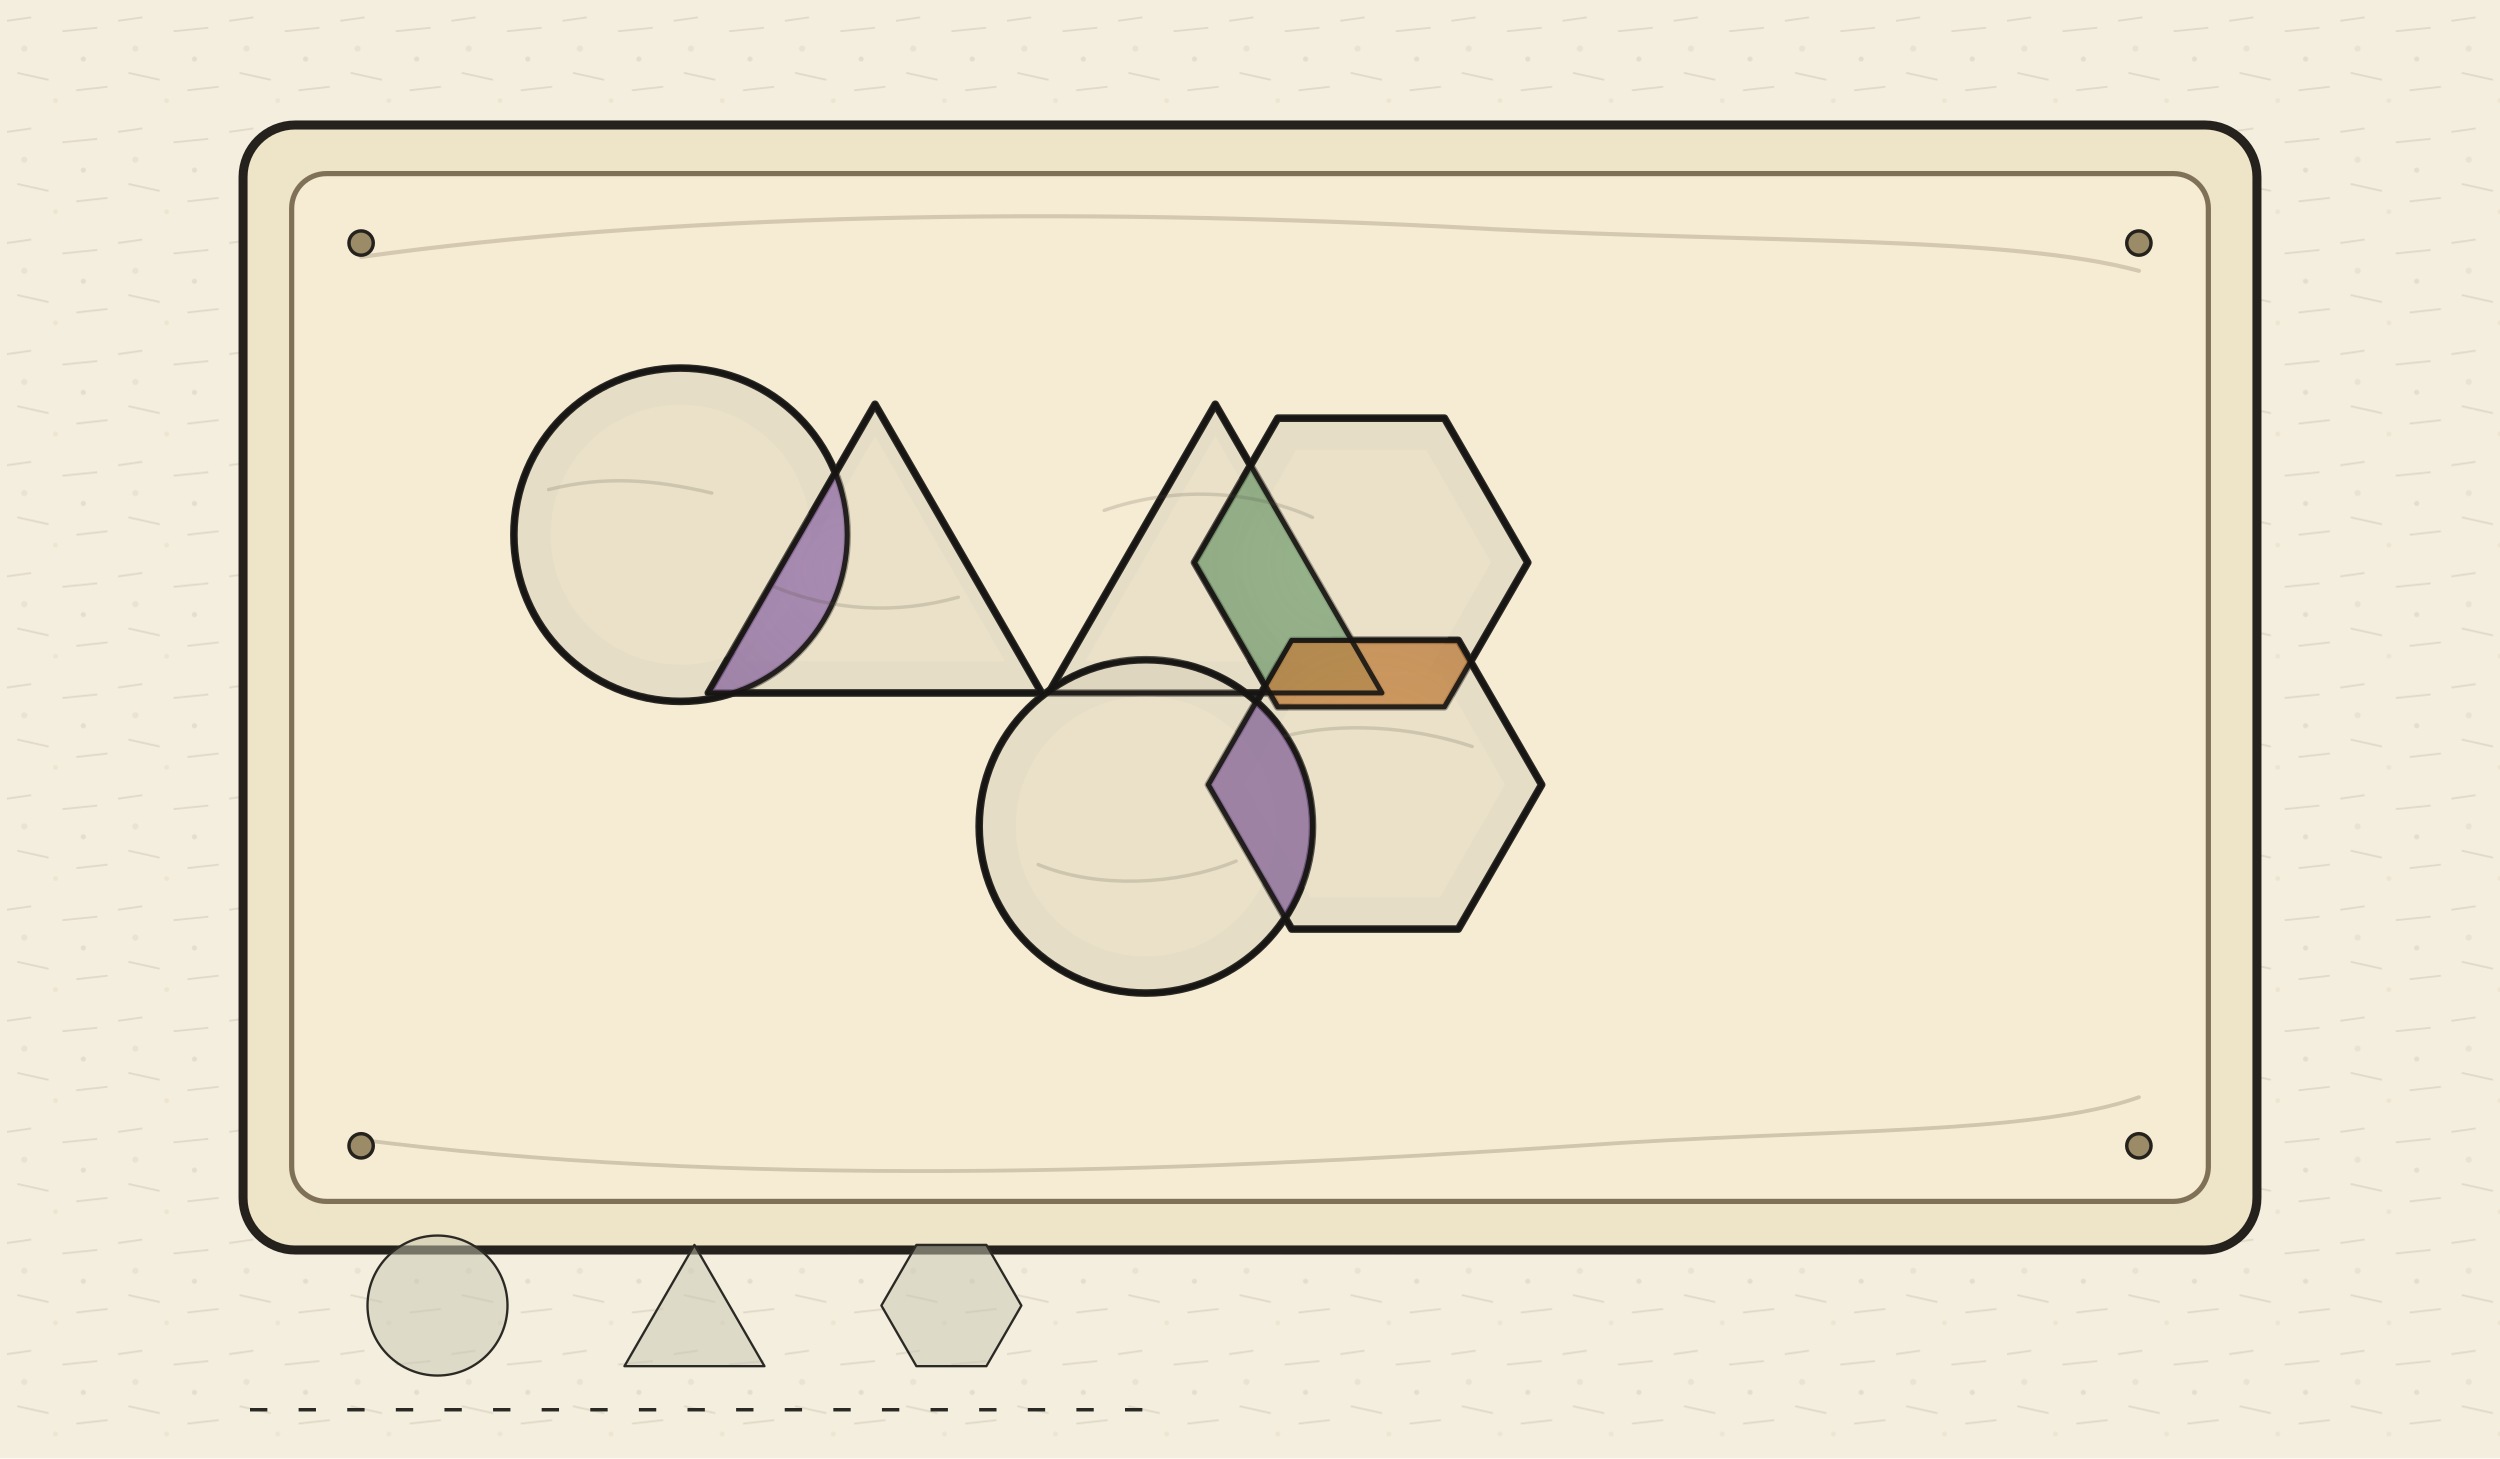
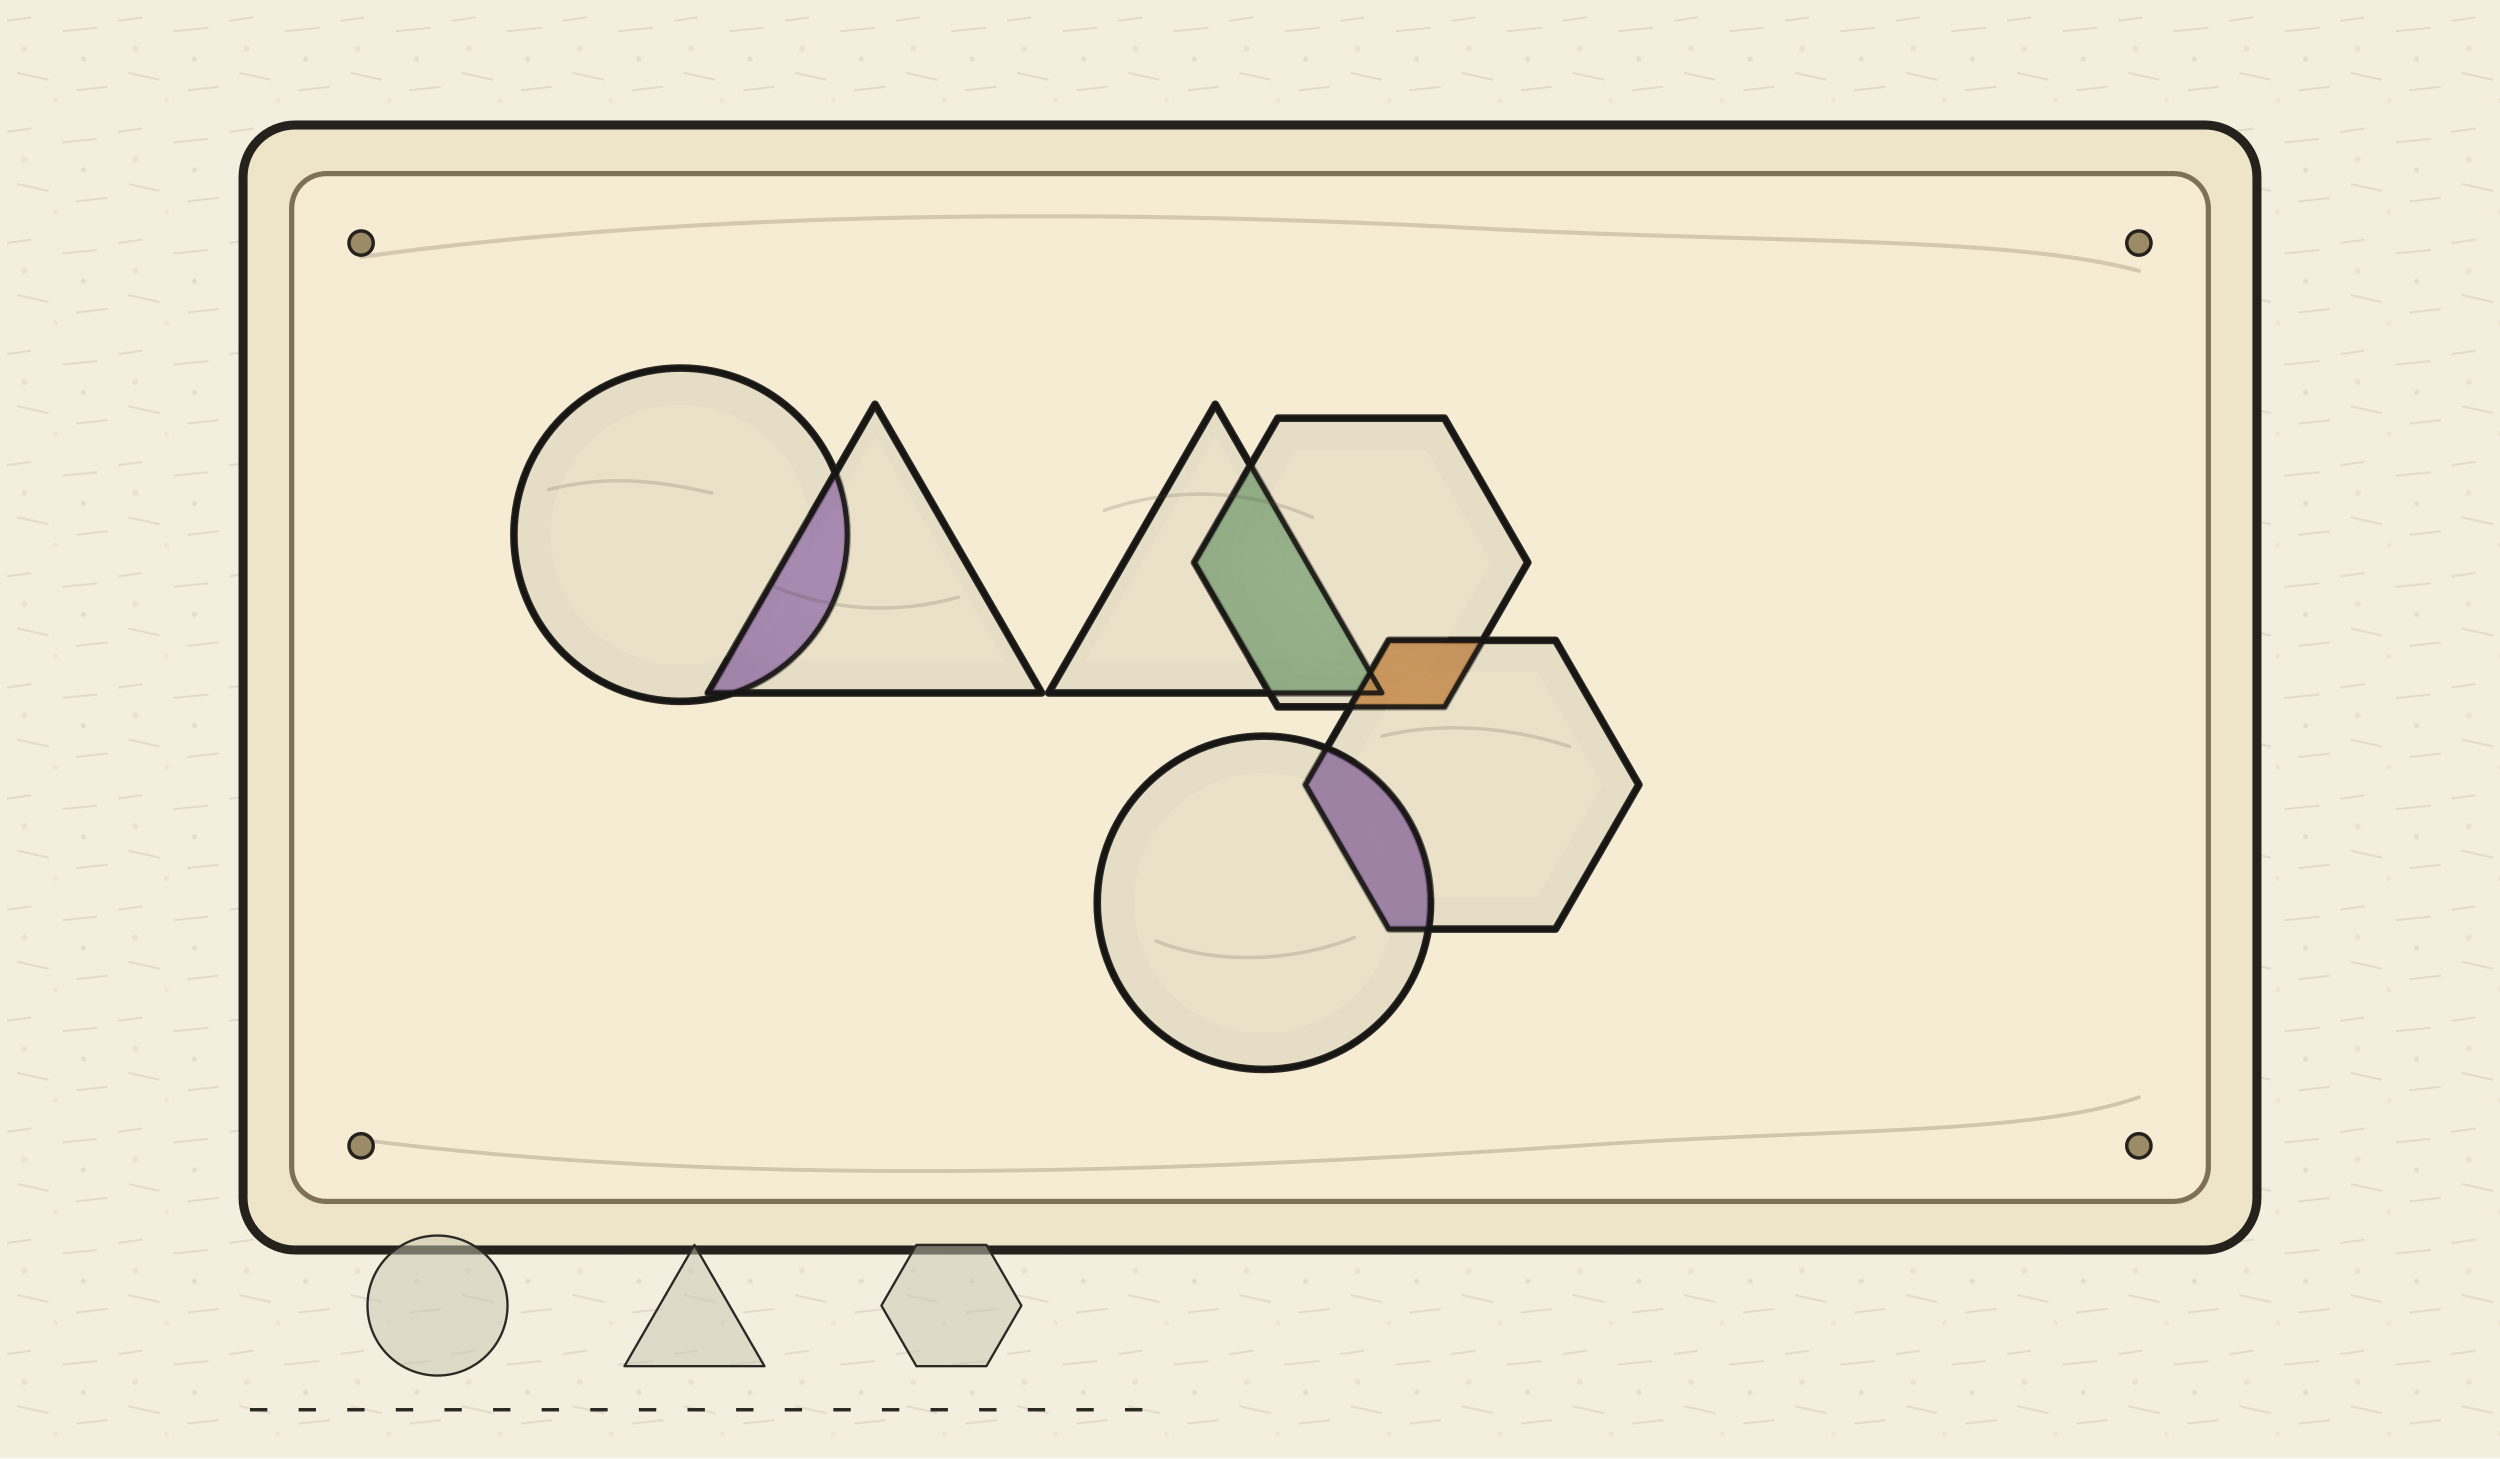
<svg xmlns="http://www.w3.org/2000/svg" width="720" height="420" viewBox="0 0 720 420">
  <defs>
    <circle id="std-circle" cx="0" cy="0" r="48" />
    <polygon id="std-triangle" points="0,-41.569 -48,41.569 48,41.569" />
    <polygon id="std-hexagon" points="-48,0 -24,-41.569 24,-41.569 48,0 24,41.569 -24,41.569" />
    <clipPath id="clip-left-circle" clipPathUnits="userSpaceOnUse">
      <circle cx="196" cy="154" r="48" />
    </clipPath>
    <clipPath id="clip-right-triangle" clipPathUnits="userSpaceOnUse">
      <polygon points="350,116.431 302,199.569 398,199.569" />
    </clipPath>
    <clipPath id="clip-top-hexagon" clipPathUnits="userSpaceOnUse">
      <polygon points="344,162 368,120.431 416,120.431 440,162 416,203.569 368,203.569" />
    </clipPath>
    <clipPath id="clip-lower-hexagon" clipPathUnits="userSpaceOnUse">
-       <polygon points="348,226 372,184.431 420,184.431 444,226 420,267.569 372,267.569" />
+       <polygon points="376,226 400,184.431 448,184.431 472,226 448,267.569 400,267.569" />
    </clipPath>
    <pattern id="paper-tooth" width="32" height="32" patternUnits="userSpaceOnUse">
      <rect width="32" height="32" fill="#f4eedf" />
      <path d="M2 6 L9 5 M18 9 L28 8 M5 21 L14 23 M22 26 L31 25" fill="none" stroke="#8f8269" stroke-width="0.55" stroke-opacity="0.18" />
      <circle cx="7" cy="14" r="0.9" fill="#b7a884" fill-opacity="0.16" />
      <circle cx="24" cy="17" r="0.75" fill="#6f6552" fill-opacity="0.12" />
      <circle cx="16" cy="29" r="0.7" fill="#d6c69d" fill-opacity="0.22" />
    </pattern>
    <linearGradient id="piece-paper-wash" x1="0" y1="82" x2="0" y2="274" gradientUnits="userSpaceOnUse">
      <stop offset="0" stop-color="#d7d1b9" stop-opacity="0.72" />
      <stop offset="0.52" stop-color="#bfc0ac" stop-opacity="0.56" />
      <stop offset="1" stop-color="#e2d8bd" stop-opacity="0.62" />
    </linearGradient>
    <radialGradient id="muted-purple-wash" cx="244" cy="164" r="92" gradientUnits="userSpaceOnUse">
      <stop offset="0" stop-color="#9a78ad" stop-opacity="0.9" />
      <stop offset="1" stop-color="#7f5d95" stop-opacity="0.78" />
    </radialGradient>
    <radialGradient id="muted-green-wash" cx="386" cy="162" r="92" gradientUnits="userSpaceOnUse">
      <stop offset="0" stop-color="#86aa7d" stop-opacity="0.9" />
      <stop offset="1" stop-color="#668c65" stop-opacity="0.78" />
    </radialGradient>
    <radialGradient id="muted-orange-wash" cx="396" cy="224" r="90" gradientUnits="userSpaceOnUse">
      <stop offset="0" stop-color="#cc8b47" stop-opacity="0.9" />
      <stop offset="1" stop-color="#ad6f34" stop-opacity="0.78" />
    </radialGradient>
  </defs>
  <rect width="720" height="420" fill="url(#paper-tooth)" />
  <rect x="70" y="36" width="580" height="324" rx="15" fill="#eee4c7" stroke="#25221d" stroke-width="2.6" />
  <rect x="84" y="50" width="552" height="296" rx="10" fill="#f6ecd4" stroke="#7f7158" stroke-width="1.5" />
  <g id="target-frame" fill="none" stroke-linecap="round" stroke-linejoin="round">
    <path d="M104 74 C190 62, 303 59, 430 66 C509 70, 579 68, 616 78" stroke="#9a8d70" stroke-width="1.2" stroke-opacity="0.36" />
    <path d="M102 328 C209 342, 335 338, 454 330 C525 325, 585 327, 616 316" stroke="#7f7158" stroke-width="1.1" stroke-opacity="0.32" />
    <circle cx="104" cy="70" r="3.5" fill="#9b8c67" stroke="#25221d" stroke-width="1" />
    <circle cx="616" cy="70" r="3.5" fill="#9b8c67" stroke="#25221d" stroke-width="1" />
    <circle cx="104" cy="330" r="3.5" fill="#9b8c67" stroke="#25221d" stroke-width="1" />
    <circle cx="616" cy="330" r="3.5" fill="#9b8c67" stroke="#25221d" stroke-width="1" />
  </g>
  <g id="standard-pieces" fill="url(#piece-paper-wash)" fill-opacity="0.78" stroke="#2b2924" stroke-width="2.2" stroke-linejoin="round">
    <use href="#std-circle" transform="translate(196 154)" />
    <use href="#std-triangle" transform="translate(252 158)" />
    <use href="#std-triangle" transform="translate(350 158)" />
    <use href="#std-hexagon" transform="translate(392 162)" />
-     <use href="#std-hexagon" transform="translate(396 226)" />
-     <use href="#std-circle" transform="translate(330 238)" />
+     <use href="#std-hexagon" transform="translate(424 226)" />
+     <use href="#std-circle" transform="translate(364 260)" />
  </g>
  <g id="piece-wash-overlays" fill="#fff5d9" fill-opacity="0.18" stroke="none">
    <use href="#std-circle" transform="translate(196 154) scale(0.78)" />
    <use href="#std-triangle" transform="translate(252 158) scale(0.78)" />
    <use href="#std-triangle" transform="translate(350 158) scale(0.78)" />
    <use href="#std-hexagon" transform="translate(392 162) scale(0.78)" />
-     <use href="#std-hexagon" transform="translate(396 226) scale(0.78)" />
-     <use href="#std-circle" transform="translate(330 238) scale(0.78)" />
+     <use href="#std-hexagon" transform="translate(424 226) scale(0.78)" />
+     <use href="#std-circle" transform="translate(364 260) scale(0.78)" />
  </g>
  <g id="true-overlap-colors" fill-opacity="0.9" stroke="#2b2924" stroke-opacity="0.58" stroke-width="1.25" stroke-linejoin="round">
    <polygon points="252,116.431 204,199.569 300,199.569" fill="url(#muted-purple-wash)" clip-path="url(#clip-left-circle)" />
    <polygon points="344,162 368,120.431 416,120.431 440,162 416,203.569 368,203.569" fill="url(#muted-green-wash)" clip-path="url(#clip-right-triangle)" />
-     <polygon points="348,226 372,184.431 420,184.431 444,226 420,267.569 372,267.569" fill="url(#muted-orange-wash)" clip-path="url(#clip-top-hexagon)" />
-     <circle cx="330" cy="238" r="48" fill="url(#muted-purple-wash)" clip-path="url(#clip-lower-hexagon)" />
+     <polygon points="376,226 400,184.431 448,184.431 472,226 448,267.569 400,267.569" fill="url(#muted-orange-wash)" clip-path="url(#clip-top-hexagon)" />
+     <circle cx="364" cy="260" r="48" fill="url(#muted-purple-wash)" clip-path="url(#clip-lower-hexagon)" />
  </g>
  <g id="ink-linework-overlays" fill="none" stroke="#171512" stroke-opacity="0.9" stroke-width="1.45" stroke-linejoin="round">
    <use href="#std-circle" transform="translate(196 154)" />
    <use href="#std-triangle" transform="translate(252 158)" />
    <use href="#std-triangle" transform="translate(350 158)" />
    <use href="#std-hexagon" transform="translate(392 162)" />
-     <use href="#std-hexagon" transform="translate(396 226)" />
-     <use href="#std-circle" transform="translate(330 238)" />
+     <use href="#std-hexagon" transform="translate(424 226)" />
+     <use href="#std-circle" transform="translate(364 260)" />
  </g>
  <g id="dry-brush-detail" fill="none" stroke="#514a3b" stroke-opacity="0.18" stroke-width="1" stroke-linecap="round">
    <path d="M158 141 C174 137, 188 138, 205 142" />
    <path d="M223 169 C240 176, 258 177, 276 172" />
    <path d="M318 147 C338 140, 360 141, 378 149" />
-     <path d="M370 212 C386 208, 406 209, 424 215" />
-     <path d="M299 249 C316 256, 339 255, 356 248" />
+     <path d="M398 212 C414 208, 434 209, 452 215" />
+     <path d="M333 271 C350 278, 373 277, 390 270" />
  </g>
  <g id="bottom-standard-piece-check" transform="translate(126 376)" fill="#c9c6b2" fill-opacity="0.5" stroke="#2b2924" stroke-width="1.6" stroke-linejoin="round">
    <use href="#std-circle" transform="scale(0.42)" />
    <use href="#std-triangle" transform="translate(74 0) scale(0.42)" />
    <use href="#std-hexagon" transform="translate(148 0) scale(0.42)" />
    <line x1="-54" y1="30" x2="210" y2="30" stroke="#2b2924" stroke-width="1" stroke-dasharray="5 9" />
  </g>
</svg>
